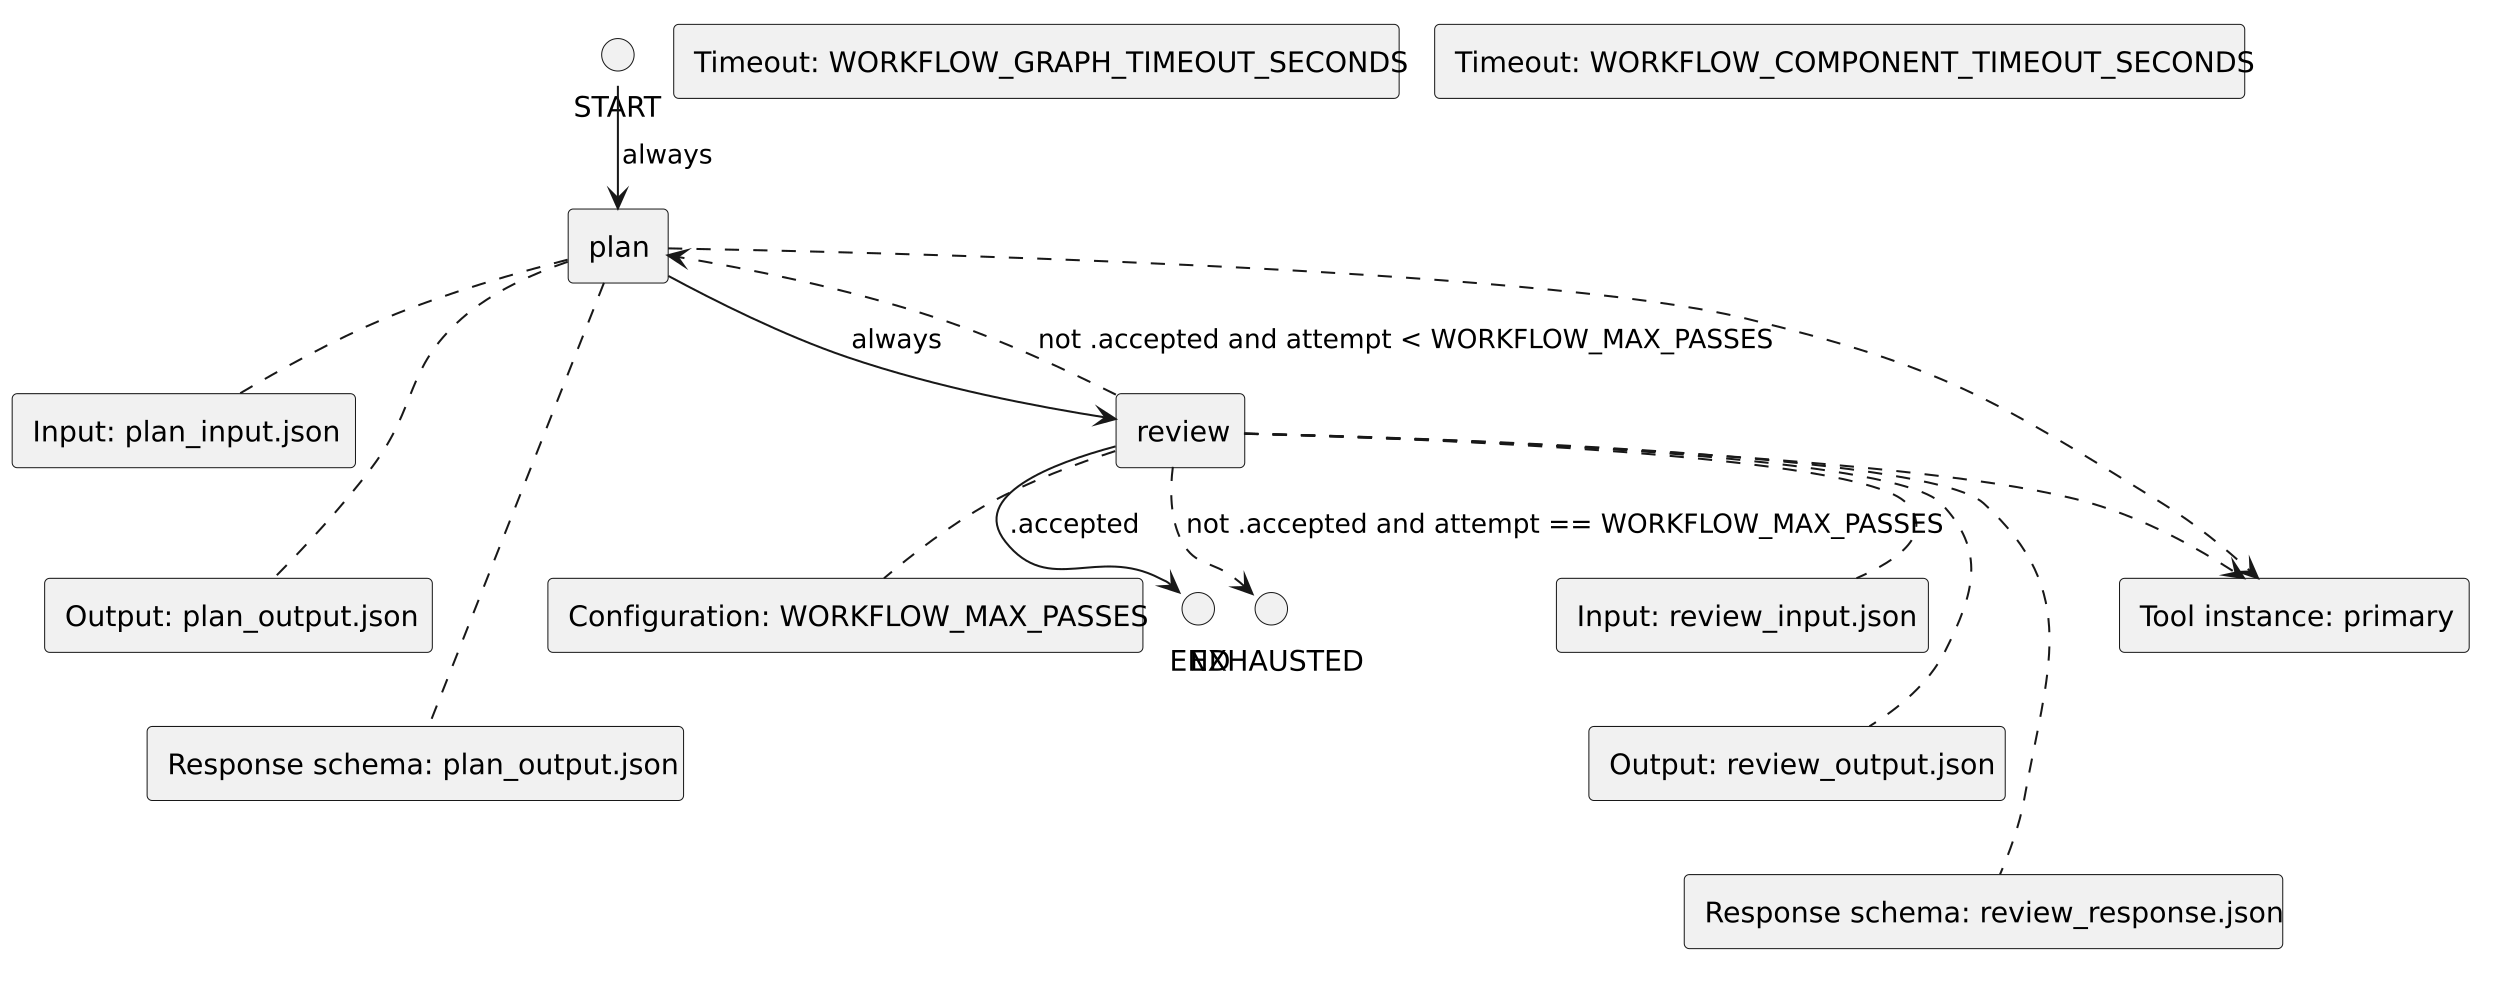
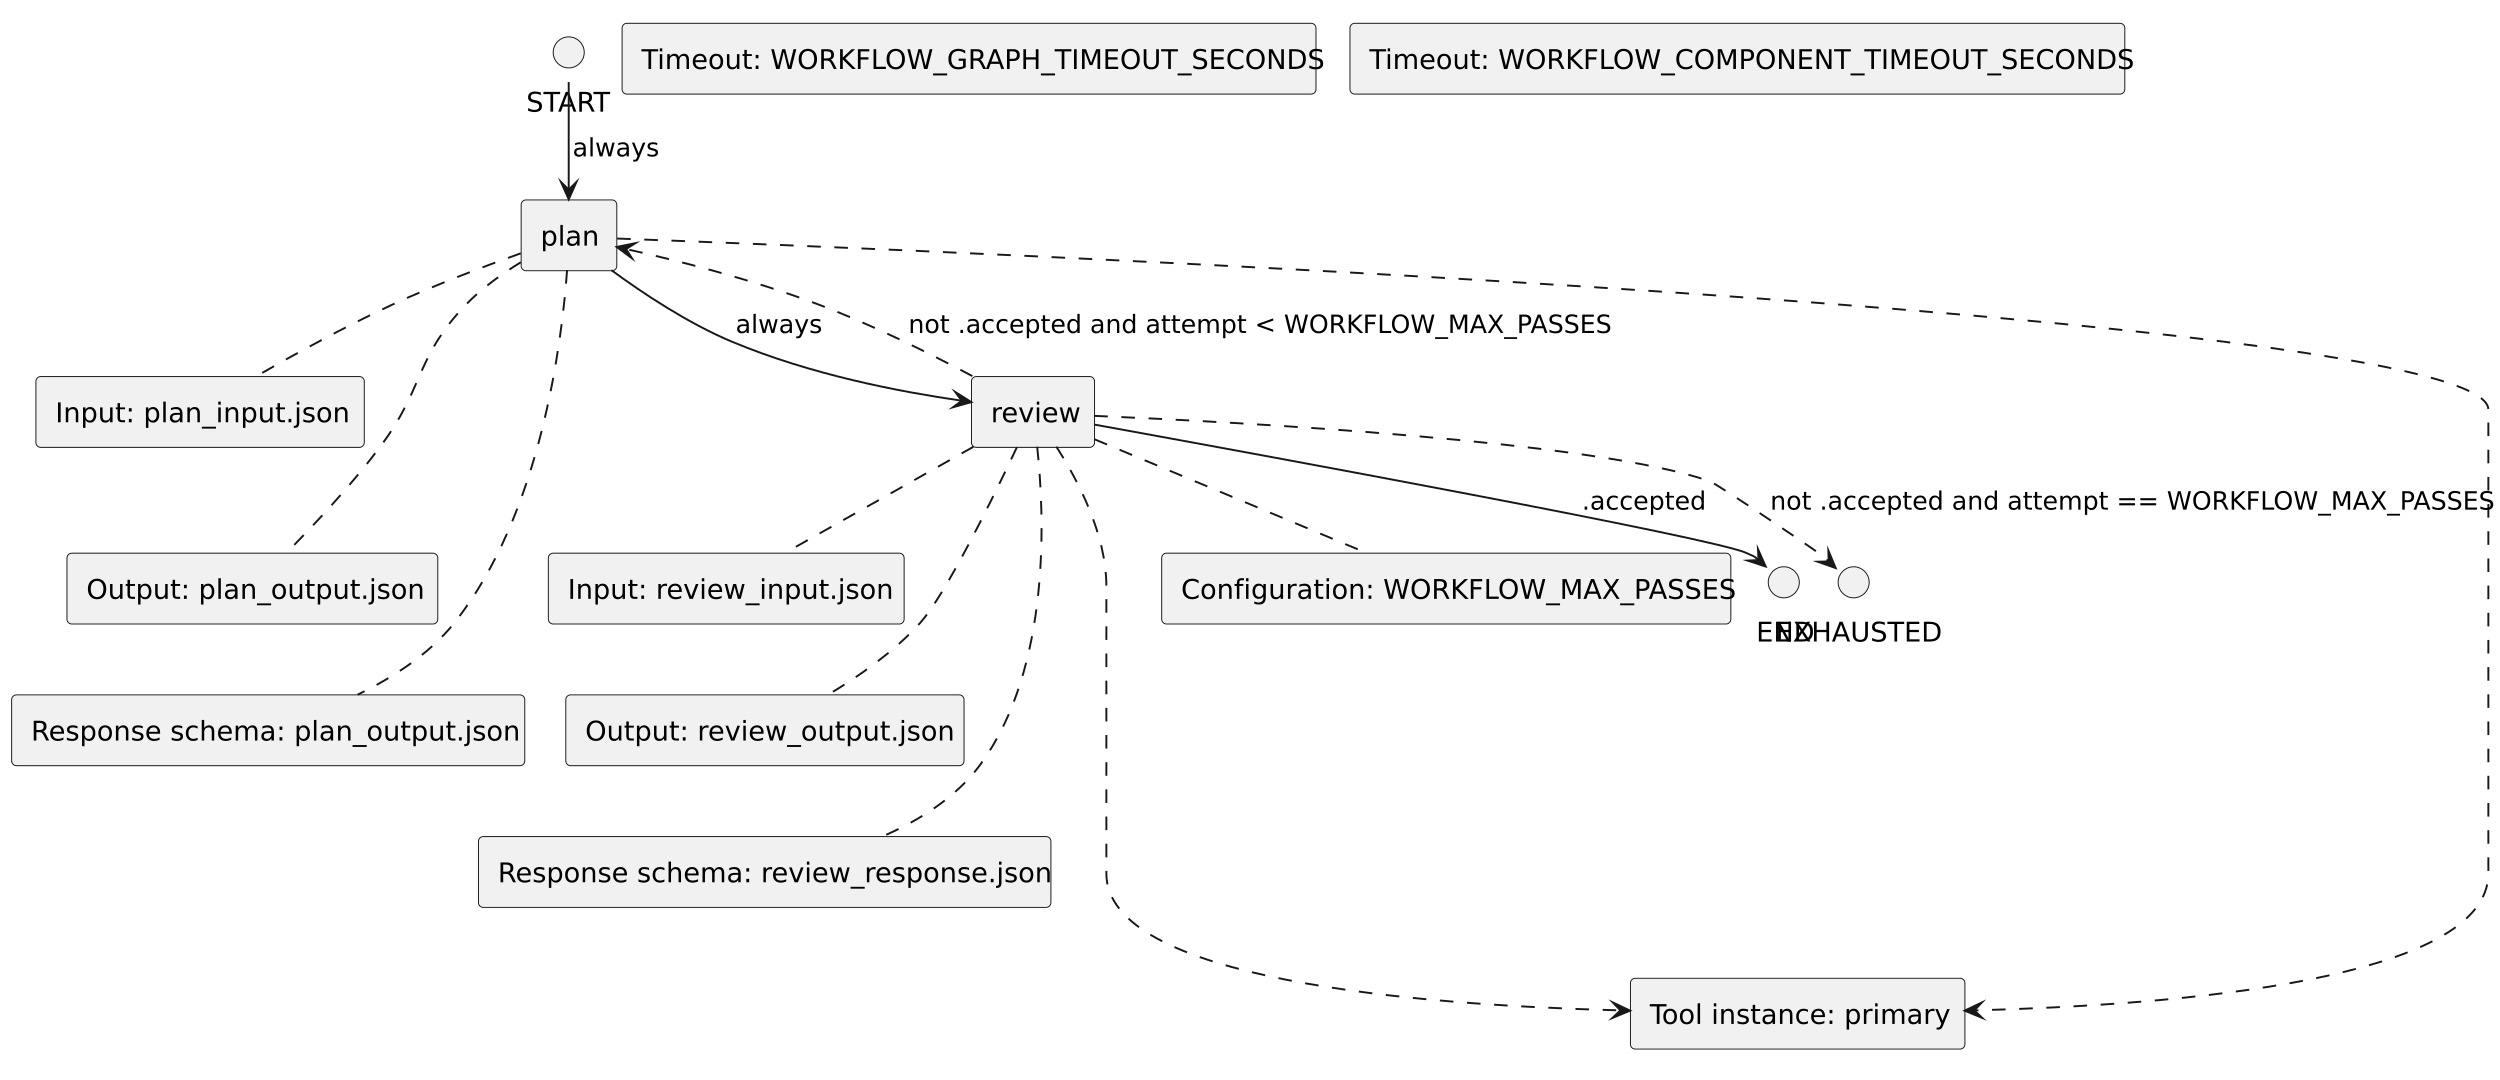
- <svg xmlns="http://www.w3.org/2000/svg" xmlns:xlink="http://www.w3.org/1999/xlink" version="1.1" data-diagram-type="DESCRIPTION" style="width:1232px;height:483px;background:#FFFFFF;" width="1232px" height="483px" viewBox="0 0 1232 483" zoomAndPan="magnify" preserveAspectRatio="none" contentStyleType="text/css">
+ <svg xmlns="http://www.w3.org/2000/svg" xmlns:xlink="http://www.w3.org/1999/xlink" version="1.1" data-diagram-type="DESCRIPTION" style="width:1288px;height:556px;background:#FFFFFF;" width="1288px" height="556px" viewBox="0 0 1288 556" zoomAndPan="magnify" preserveAspectRatio="none" contentStyleType="text/css">
  <defs />
  <g font-family="DejaVu Sans, Liberation Sans, Arial, sans-serif" lengthAdjust="spacing">
    <g class="entity" data-qualified-name="n0" id="ent0001" data-source-line="5">
      <a target="_top" href="//github.com/gorban/api-agent/blob/_____switch_branch_____/demo/simple/workflows/components/draft.md.html#node-plan" xlink:href="//github.com/gorban/api-agent/blob/_____switch_branch_____/demo/simple/workflows/components/draft.md.html#node-plan" xlink:type="simple" xlink:actuate="onRequest" xlink:show="new" title="//github.com/gorban/api-agent/blob/_____switch_branch_____/demo/simple/workflows/components/draft.md.html#node-plan" xlink:title="//github.com/gorban/api-agent/blob/_____switch_branch_____/demo/simple/workflows/components/draft.md.html#node-plan">
-         <rect x="280" y="103" width="49.278" height="36.488" fill="#F1F1F1" style="stroke:#181818;stroke-width:0.5;" rx="2.5" ry="2.5" />
-         <text x="290" y="126.535" fill="#000" font-size="14" textLength="29.278">plan</text>
+         <rect x="268.5" y="103" width="49.278" height="36.488" fill="#F1F1F1" style="stroke:#181818;stroke-width:0.5;" rx="2.5" ry="2.5" />
+         <text x="278.5" y="126.535" fill="#000" font-size="14" textLength="29.278">plan</text>
      </a>
    </g>
    <g class="entity" data-qualified-name="ref0" id="ent0002" data-source-line="6">
      <a target="_top" href="//github.com/gorban/api-agent/blob/_____switch_branch_____/demo/simple/schemas/plan_input.json" xlink:href="//github.com/gorban/api-agent/blob/_____switch_branch_____/demo/simple/schemas/plan_input.json" xlink:type="simple" xlink:actuate="onRequest" xlink:show="new" title="//github.com/gorban/api-agent/blob/_____switch_branch_____/demo/simple/schemas/plan_input.json" xlink:title="//github.com/gorban/api-agent/blob/_____switch_branch_____/demo/simple/schemas/plan_input.json">
-         <rect x="6" y="194" width="169.181" height="36.488" fill="#F1F1F1" style="stroke:#181818;stroke-width:0.5;" rx="2.5" ry="2.5" />
-         <text x="16" y="217.535" fill="#000" font-size="14" textLength="149.181">Input: plan_input.json</text>
+         <rect x="18.5" y="194" width="169.181" height="36.488" fill="#F1F1F1" style="stroke:#181818;stroke-width:0.5;" rx="2.5" ry="2.5" />
+         <text x="28.5" y="217.535" fill="#000" font-size="14" textLength="149.181">Input: plan_input.json</text>
      </a>
    </g>
    <g class="entity" data-qualified-name="ref1" id="ent0004" data-source-line="8">
      <a target="_top" href="//github.com/gorban/api-agent/blob/_____switch_branch_____/demo/simple/schemas/plan_output.json" xlink:href="//github.com/gorban/api-agent/blob/_____switch_branch_____/demo/simple/schemas/plan_output.json" xlink:type="simple" xlink:actuate="onRequest" xlink:show="new" title="//github.com/gorban/api-agent/blob/_____switch_branch_____/demo/simple/schemas/plan_output.json" xlink:title="//github.com/gorban/api-agent/blob/_____switch_branch_____/demo/simple/schemas/plan_output.json">
-         <rect x="22" y="285" width="191.049" height="36.488" fill="#F1F1F1" style="stroke:#181818;stroke-width:0.5;" rx="2.5" ry="2.5" />
-         <text x="32" y="308.535" fill="#000" font-size="14" textLength="171.049">Output: plan_output.json</text>
+         <rect x="34.5" y="285" width="191.049" height="36.488" fill="#F1F1F1" style="stroke:#181818;stroke-width:0.5;" rx="2.5" ry="2.5" />
+         <text x="44.5" y="308.535" fill="#000" font-size="14" textLength="171.049">Output: plan_output.json</text>
      </a>
    </g>
    <g class="entity" data-qualified-name="ref2" id="ent0007" data-source-line="11">
      <a target="_top" href="//github.com/gorban/api-agent/blob/_____switch_branch_____/demo/simple/schemas/plan_output.json" xlink:href="//github.com/gorban/api-agent/blob/_____switch_branch_____/demo/simple/schemas/plan_output.json" xlink:type="simple" xlink:actuate="onRequest" xlink:show="new" title="//github.com/gorban/api-agent/blob/_____switch_branch_____/demo/simple/schemas/plan_output.json" xlink:title="//github.com/gorban/api-agent/blob/_____switch_branch_____/demo/simple/schemas/plan_output.json">
-         <rect x="72.5" y="358" width="264.364" height="36.488" fill="#F1F1F1" style="stroke:#181818;stroke-width:0.5;" rx="2.5" ry="2.5" />
-         <text x="82.5" y="381.535" fill="#000" font-size="14" textLength="244.364">Response schema: plan_output.json</text>
+         <rect x="6" y="358" width="264.364" height="36.488" fill="#F1F1F1" style="stroke:#181818;stroke-width:0.5;" rx="2.5" ry="2.5" />
+         <text x="16" y="381.535" fill="#000" font-size="14" textLength="244.364">Response schema: plan_output.json</text>
      </a>
    </g>
    <g class="entity" data-qualified-name="n1" id="ent0010" data-source-line="14">
      <a target="_top" href="//github.com/gorban/api-agent/blob/_____switch_branch_____/demo/simple/workflows/components/draft.md.html#node-review" xlink:href="//github.com/gorban/api-agent/blob/_____switch_branch_____/demo/simple/workflows/components/draft.md.html#node-review" xlink:type="simple" xlink:actuate="onRequest" xlink:show="new" title="//github.com/gorban/api-agent/blob/_____switch_branch_____/demo/simple/workflows/components/draft.md.html#node-review" xlink:title="//github.com/gorban/api-agent/blob/_____switch_branch_____/demo/simple/workflows/components/draft.md.html#node-review">
-         <rect x="550" y="194" width="63.408" height="36.488" fill="#F1F1F1" style="stroke:#181818;stroke-width:0.5;" rx="2.5" ry="2.5" />
-         <text x="560" y="217.535" fill="#000" font-size="14" textLength="43.408">review</text>
+         <rect x="500.5" y="194" width="63.408" height="36.488" fill="#F1F1F1" style="stroke:#181818;stroke-width:0.5;" rx="2.5" ry="2.5" />
+         <text x="510.5" y="217.535" fill="#000" font-size="14" textLength="43.408">review</text>
      </a>
    </g>
    <g class="entity" data-qualified-name="ref3" id="ent0011" data-source-line="15">
      <a target="_top" href="//github.com/gorban/api-agent/blob/_____switch_branch_____/demo/simple/schemas/review_input.json" xlink:href="//github.com/gorban/api-agent/blob/_____switch_branch_____/demo/simple/schemas/review_input.json" xlink:type="simple" xlink:actuate="onRequest" xlink:show="new" title="//github.com/gorban/api-agent/blob/_____switch_branch_____/demo/simple/schemas/review_input.json" xlink:title="//github.com/gorban/api-agent/blob/_____switch_branch_____/demo/simple/schemas/review_input.json">
-         <rect x="767" y="285" width="183.311" height="36.488" fill="#F1F1F1" style="stroke:#181818;stroke-width:0.5;" rx="2.5" ry="2.5" />
-         <text x="777" y="308.535" fill="#000" font-size="14" textLength="163.311">Input: review_input.json</text>
+         <rect x="282.5" y="285" width="183.311" height="36.488" fill="#F1F1F1" style="stroke:#181818;stroke-width:0.5;" rx="2.5" ry="2.5" />
+         <text x="292.5" y="308.535" fill="#000" font-size="14" textLength="163.311">Input: review_input.json</text>
      </a>
    </g>
    <g class="entity" data-qualified-name="ref4" id="ent0013" data-source-line="17">
      <a target="_top" href="//github.com/gorban/api-agent/blob/_____switch_branch_____/demo/simple/schemas/review_output.json" xlink:href="//github.com/gorban/api-agent/blob/_____switch_branch_____/demo/simple/schemas/review_output.json" xlink:type="simple" xlink:actuate="onRequest" xlink:show="new" title="//github.com/gorban/api-agent/blob/_____switch_branch_____/demo/simple/schemas/review_output.json" xlink:title="//github.com/gorban/api-agent/blob/_____switch_branch_____/demo/simple/schemas/review_output.json">
-         <rect x="783" y="358" width="205.179" height="36.488" fill="#F1F1F1" style="stroke:#181818;stroke-width:0.5;" rx="2.5" ry="2.5" />
-         <text x="793" y="381.535" fill="#000" font-size="14" textLength="185.179">Output: review_output.json</text>
+         <rect x="291.5" y="358" width="205.179" height="36.488" fill="#F1F1F1" style="stroke:#181818;stroke-width:0.5;" rx="2.5" ry="2.5" />
+         <text x="301.5" y="381.535" fill="#000" font-size="14" textLength="185.179">Output: review_output.json</text>
      </a>
    </g>
    <g class="entity" data-qualified-name="ref5" id="ent0016" data-source-line="20">
      <a target="_top" href="//github.com/gorban/api-agent/blob/_____switch_branch_____/demo/simple/schemas/review_response.json" xlink:href="//github.com/gorban/api-agent/blob/_____switch_branch_____/demo/simple/schemas/review_response.json" xlink:type="simple" xlink:actuate="onRequest" xlink:show="new" title="//github.com/gorban/api-agent/blob/_____switch_branch_____/demo/simple/schemas/review_response.json" xlink:title="//github.com/gorban/api-agent/blob/_____switch_branch_____/demo/simple/schemas/review_response.json">
-         <rect x="830" y="431" width="294.935" height="36.488" fill="#F1F1F1" style="stroke:#181818;stroke-width:0.5;" rx="2.5" ry="2.5" />
-         <text x="840" y="454.535" fill="#000" font-size="14" textLength="274.935">Response schema: review_response.json</text>
+         <rect x="246.5" y="431" width="294.935" height="36.488" fill="#F1F1F1" style="stroke:#181818;stroke-width:0.5;" rx="2.5" ry="2.5" />
+         <text x="256.5" y="454.535" fill="#000" font-size="14" textLength="274.935">Response schema: review_response.json</text>
      </a>
    </g>
    <g class="entity" data-qualified-name="toolbinding1" id="ent0019" data-source-line="23">
      <a target="_top" href="//github.com/gorban/api-agent/blob/_____switch_branch_____/demo/simple/workflows/components/draft.md.html#workflow-tool-node-plan-primary" xlink:href="//github.com/gorban/api-agent/blob/_____switch_branch_____/demo/simple/workflows/components/draft.md.html#workflow-tool-node-plan-primary" xlink:type="simple" xlink:actuate="onRequest" xlink:show="new" title="//github.com/gorban/api-agent/blob/_____switch_branch_____/demo/simple/workflows/components/draft.md.html#workflow-tool-node-plan-primary" xlink:title="//github.com/gorban/api-agent/blob/_____switch_branch_____/demo/simple/workflows/components/draft.md.html#workflow-tool-node-plan-primary">
-         <rect x="1044.5" y="285" width="172.318" height="36.488" fill="#F1F1F1" style="stroke:#181818;stroke-width:0.5;" rx="2.5" ry="2.5" />
-         <text x="1054.5" y="308.535" fill="#000" font-size="14" textLength="152.318">Tool instance: primary</text>
+         <rect x="840" y="504" width="172.318" height="36.488" fill="#F1F1F1" style="stroke:#181818;stroke-width:0.5;" rx="2.5" ry="2.5" />
+         <text x="850" y="527.535" fill="#000" font-size="14" textLength="152.318">Tool instance: primary</text>
      </a>
    </g>
    <g class="entity" data-qualified-name="timeout6" id="ent0022" data-source-line="26">
      <a target="_top" href="//github.com/gorban/api-agent/blob/_____switch_branch_____/demo/simple/cfg/config.toml" xlink:href="//github.com/gorban/api-agent/blob/_____switch_branch_____/demo/simple/cfg/config.toml" xlink:type="simple" xlink:actuate="onRequest" xlink:show="new" title="//github.com/gorban/api-agent/blob/_____switch_branch_____/demo/simple/cfg/config.toml" xlink:title="//github.com/gorban/api-agent/blob/_____switch_branch_____/demo/simple/cfg/config.toml">
-         <rect x="332" y="12" width="357.497" height="36.488" fill="#F1F1F1" style="stroke:#181818;stroke-width:0.5;" rx="2.5" ry="2.5" />
-         <text x="342" y="35.535" fill="#000" font-size="14" textLength="337.497">Timeout: WORKFLOW_GRAPH_TIMEOUT_SECONDS</text>
+         <rect x="320.5" y="12" width="357.497" height="36.488" fill="#F1F1F1" style="stroke:#181818;stroke-width:0.5;" rx="2.5" ry="2.5" />
+         <text x="330.5" y="35.535" fill="#000" font-size="14" textLength="337.497">Timeout: WORKFLOW_GRAPH_TIMEOUT_SECONDS</text>
      </a>
    </g>
    <g class="entity" data-qualified-name="timeout7" id="ent0023" data-source-line="27">
      <a target="_top" href="//github.com/gorban/api-agent/blob/_____switch_branch_____/demo/simple/cfg/config.toml" xlink:href="//github.com/gorban/api-agent/blob/_____switch_branch_____/demo/simple/cfg/config.toml" xlink:type="simple" xlink:actuate="onRequest" xlink:show="new" title="//github.com/gorban/api-agent/blob/_____switch_branch_____/demo/simple/cfg/config.toml" xlink:title="//github.com/gorban/api-agent/blob/_____switch_branch_____/demo/simple/cfg/config.toml">
-         <rect x="707" y="12" width="399.203" height="36.488" fill="#F1F1F1" style="stroke:#181818;stroke-width:0.5;" rx="2.5" ry="2.5" />
-         <text x="717" y="35.535" fill="#000" font-size="14" textLength="379.203">Timeout: WORKFLOW_COMPONENT_TIMEOUT_SECONDS</text>
+         <rect x="695.5" y="12" width="399.203" height="36.488" fill="#F1F1F1" style="stroke:#181818;stroke-width:0.5;" rx="2.5" ry="2.5" />
+         <text x="705.5" y="35.535" fill="#000" font-size="14" textLength="379.203">Timeout: WORKFLOW_COMPONENT_TIMEOUT_SECONDS</text>
      </a>
    </g>
    <g class="entity" data-qualified-name="passlimit8" id="ent0024" data-source-line="28">
      <a target="_top" href="//github.com/gorban/api-agent/blob/_____switch_branch_____/demo/simple/cfg/config.toml" xlink:href="//github.com/gorban/api-agent/blob/_____switch_branch_____/demo/simple/cfg/config.toml" xlink:type="simple" xlink:actuate="onRequest" xlink:show="new" title="//github.com/gorban/api-agent/blob/_____switch_branch_____/demo/simple/cfg/config.toml" xlink:title="//github.com/gorban/api-agent/blob/_____switch_branch_____/demo/simple/cfg/config.toml">
-         <rect x="270" y="285" width="293.232" height="36.488" fill="#F1F1F1" style="stroke:#181818;stroke-width:0.5;" rx="2.5" ry="2.5" />
-         <text x="280" y="308.535" fill="#000" font-size="14" textLength="273.232">Configuration: WORKFLOW_MAX_PASSES</text>
+         <rect x="598.5" y="285" width="293.232" height="36.488" fill="#F1F1F1" style="stroke:#181818;stroke-width:0.5;" rx="2.5" ry="2.5" />
+         <text x="608.5" y="308.535" fill="#000" font-size="14" textLength="273.232">Configuration: WORKFLOW_MAX_PASSES</text>
      </a>
    </g>
    <g class="entity" data-qualified-name="start" id="ent0026" data-source-line="30">
-       <ellipse cx="304.5" cy="27" rx="8" ry="8" fill="#F1F1F1" style="stroke:#181818;stroke-width:0.5;" />
-       <text x="282.622" y="57.535" fill="#000" font-size="14" textLength="43.757">START</text>
+       <ellipse cx="293" cy="27" rx="8" ry="8" fill="#F1F1F1" style="stroke:#181818;stroke-width:0.5;" />
+       <text x="271.122" y="57.535" fill="#000" font-size="14" textLength="43.757">START</text>
    </g>
    <g class="entity" data-qualified-name="end" id="ent0029" data-source-line="33">
-       <ellipse cx="590.5" cy="300" rx="8" ry="8" fill="#F1F1F1" style="stroke:#181818;stroke-width:0.5;" />
-       <text x="576.292" y="330.535" fill="#000" font-size="14" textLength="28.417">END</text>
+       <ellipse cx="919" cy="300" rx="8" ry="8" fill="#F1F1F1" style="stroke:#181818;stroke-width:0.5;" />
+       <text x="904.792" y="330.535" fill="#000" font-size="14" textLength="28.417">END</text>
    </g>
    <g class="entity" data-qualified-name="exhausted" id="ent0032" data-source-line="36">
-       <ellipse cx="626.5" cy="300" rx="8" ry="8" fill="#F1F1F1" style="stroke:#181818;stroke-width:0.5;" />
-       <text x="586.267" y="330.535" fill="#000" font-size="14" textLength="80.466">EXHAUSTED</text>
+       <ellipse cx="955" cy="300" rx="8" ry="8" fill="#F1F1F1" style="stroke:#181818;stroke-width:0.5;" />
+       <text x="914.767" y="330.535" fill="#000" font-size="14" textLength="80.466">EXHAUSTED</text>
    </g>
    <g class="link" data-entity-1="ent0001" data-entity-2="ent0002" id="lnk3" data-link-type="association">
-       <path d="M279.761,127.965 C256.12,134.028 219.712,144.319 189.5,157 C164.588,167.456 137.766,182.331 118.332,193.822" style="stroke:#181818;stroke-width:1;stroke-dasharray:7,7;" fill="none" />
+       <path d="M268.303,130.498 C249.789,137.108 223.969,146.838 202,157 C177.834,168.179 151.404,182.72 131.936,193.897" style="stroke:#181818;stroke-width:1;stroke-dasharray:7,7;" fill="none" />
    </g>
    <g class="link" data-entity-1="ent0001" data-entity-2="ent0004" id="lnk5" data-link-type="association">
-       <path d="M279.793,128.985 C263.52,134.539 242.525,143.622 227.5,157 C199.208,182.192 206.19,199.664 183.5,230 C168.57,249.961 149.024,270.739 135.086,284.813" style="stroke:#181818;stroke-width:1;stroke-dasharray:7,7;" fill="none" />
+       <path d="M268.339,135.116 C258.768,140.976 248.169,148.487 240,157 C213.771,184.333 218.69,199.664 196,230 C181.07,249.961 161.524,270.739 147.586,284.813" style="stroke:#181818;stroke-width:1;stroke-dasharray:7,7;" fill="none" />
    </g>
    <g class="link" data-entity-1="ent0001" data-entity-2="ent0007" id="lnk8" data-link-type="association">
-       <path d="M297.627,139.39 C279.314,185.72 229.505,311.737 211.289,357.823" style="stroke:#181818;stroke-width:1;stroke-dasharray:7,7;" fill="none" />
+       <path d="M292.158,139.145 C289.51,176.235 278.605,265.081 234,321 C221.122,337.145 202.023,349.279 184.245,357.912" style="stroke:#181818;stroke-width:1;stroke-dasharray:7,7;" fill="none" />
    </g>
    <g class="link" data-entity-1="ent0010" data-entity-2="ent0011" id="lnk12" data-link-type="association">
-       <path d="M613.138,213.717 C696.586,215.933 917.762,224.033 939.5,248 C953.012,262.897 936.459,275.613 914.874,284.956" style="stroke:#181818;stroke-width:1;stroke-dasharray:7,7;" fill="none" />
+       <path d="M501.536,230.16 C473.558,245.92 432.319,269.149 404.37,284.893" style="stroke:#181818;stroke-width:1;stroke-dasharray:7,7;" fill="none" />
    </g>
    <g class="link" data-entity-1="ent0010" data-entity-2="ent0013" id="lnk14" data-link-type="association">
-       <path d="M613,213.63 C698.983,215.667 932.875,223.434 956.5,248 C978.998,271.394 973.111,292.018 958.5,321 C950.552,336.766 935.586,349.072 921.264,357.929" style="stroke:#181818;stroke-width:1;stroke-dasharray:7,7;" fill="none" />
+       <path d="M523.933,230.376 C511.348,257.036 487.129,306.474 474,321 C460.629,335.793 442.402,348.502 426.724,357.867" style="stroke:#181818;stroke-width:1;stroke-dasharray:7,7;" fill="none" />
    </g>
    <g class="link" data-entity-1="ent0010" data-entity-2="ent0016" id="lnk17" data-link-type="association">
-       <path d="M613.306,213.633 C702.592,215.71 950.795,223.638 977.5,248 C1025.886,292.141 1009.055,329.532 997.5,394 C995.207,406.793 990.085,420.518 985.599,430.93" style="stroke:#181818;stroke-width:1;stroke-dasharray:7,7;" fill="none" />
+       <path d="M534.346,230.158 C538.115,264.772 541.746,343.923 505,394 C492.639,410.846 473.592,422.693 454.746,430.905" style="stroke:#181818;stroke-width:1;stroke-dasharray:7,7;" fill="none" />
    </g>
    <g class="link" data-entity-1="ent0001" data-entity-2="ent0019" id="lnk20" data-link-type="dependency">
-       <polygon points="1112.765,284.963,1108.815,275.941,1109.072,281.592,1103.421,281.849,1112.765,284.963" fill="#181818" style="stroke:#181818;stroke-width:1;stroke-linejoin:miter;stroke-miterlimit:10;" />
-       <path d="M329.218,122.397 C423.108,124.082 757.519,131.764 860.5,157 C957.32,180.726 980.804,195.43 1065.5,248 C1082.702,258.677 1096.553,270.164 1109.072,281.592" style="stroke:#181818;stroke-width:1;stroke-dasharray:7,7;" fill="none" />
+       <polygon points="1012.178,520.69,1021.279,524.452,1017.176,520.558,1021.07,516.455,1012.178,520.69" fill="#181818" style="stroke:#181818;stroke-width:1;stroke-linejoin:miter;stroke-miterlimit:10;" />
+       <path d="M317.942,122.9 C471.495,128.601 1282,161.059 1282,211 C1282,211 1282,211 1282,450 C1282,504.83 1122.535,517.794 1017.176,520.558" style="stroke:#181818;stroke-width:1;stroke-dasharray:7,7;" fill="none" />
    </g>
    <g class="link" data-entity-1="ent0010" data-entity-2="ent0019" id="lnk21" data-link-type="dependency">
-       <polygon points="1105.881,284.907,1100.484,276.668,1101.679,282.197,1096.149,283.392,1105.881,284.907" fill="#181818" style="stroke:#181818;stroke-width:1;stroke-linejoin:miter;stroke-miterlimit:10;" />
-       <path d="M613.101,213.763 C701.856,216.174 952.03,224.885 1030.5,248 C1057.944,256.084 1082.178,269.625 1101.679,282.197" style="stroke:#181818;stroke-width:1;stroke-dasharray:7,7;" fill="none" />
+       <polygon points="839.822,520.69,830.93,516.455,834.824,520.558,830.721,524.452,839.822,520.69" fill="#181818" style="stroke:#181818;stroke-width:1;stroke-linejoin:miter;stroke-miterlimit:10;" />
+       <path d="M544.233,230.144 C555.341,247.424 570,275.287 570,302 C570,302 570,302 570,450 C570,504.83 729.465,517.794 834.824,520.558" style="stroke:#181818;stroke-width:1;stroke-dasharray:7,7;" fill="none" />
    </g>
    <g class="link" data-entity-1="ent0010" data-entity-2="ent0024" id="lnk25" data-link-type="association">
-       <path d="M549.58,222.295 C530.893,228.362 507.178,237.165 487.5,248 C468.643,258.383 449.332,273.411 435.619,284.978" style="stroke:#181818;stroke-width:1;stroke-dasharray:7,7;" fill="none" />
+       <path d="M563.888,226.324 C601.258,241.939 663.257,267.845 704.126,284.921" style="stroke:#181818;stroke-width:1;stroke-dasharray:7,7;" fill="none" />
    </g>
    <g class="link" data-entity-1="ent0026" data-entity-2="ent0001" id="lnk27" data-link-type="dependency">
-       <polygon points="304.5,102.716,308.5,93.716,304.5,97.716,300.5,93.716,304.5,102.716" fill="#181818" style="stroke:#181818;stroke-width:1;stroke-linejoin:miter;stroke-miterlimit:10;" />
-       <path d="M304.5,42.272 C304.5,57.52 304.5,79.863 304.5,97.716" style="stroke:#181818;stroke-width:1;" fill="none" />
-       <text x="306.5" y="80.568" fill="#000" font-size="13" textLength="41.552">always</text>
+       <polygon points="293,102.716,297,93.716,293,97.716,289,93.716,293,102.716" fill="#181818" style="stroke:#181818;stroke-width:1;stroke-linejoin:miter;stroke-miterlimit:10;" />
+       <path d="M293,42.272 C293,57.52 293,79.863 293,97.716" style="stroke:#181818;stroke-width:1;" fill="none" />
+       <text x="295" y="80.568" fill="#000" font-size="13" textLength="41.552">always</text>
    </g>
    <g class="link" data-entity-1="ent0001" data-entity-2="ent0010" id="lnk28" data-link-type="dependency">
-       <polygon points="549.773,206.503,541.504,201.153,544.833,205.726,540.26,209.056,549.773,206.503" fill="#181818" style="stroke:#181818;stroke-width:1;stroke-linejoin:miter;stroke-miterlimit:10;" />
-       <path d="M329.363,135.985 C351.795,148.087 386.007,165.282 417.5,176 C462.287,191.242 511.356,200.459 544.833,205.726" style="stroke:#181818;stroke-width:1;" fill="none" />
-       <text x="419.5" y="171.568" fill="#000" font-size="13" textLength="41.552">always</text>
+       <polygon points="500.432,207.164,492.099,201.915,495.484,206.447,490.952,209.832,500.432,207.164" fill="#181818" style="stroke:#181818;stroke-width:1;stroke-linejoin:miter;stroke-miterlimit:10;" />
+       <path d="M314.974,139.183 C331.261,151.133 354.454,166.555 377,176 C417.839,193.108 463.447,201.805 495.484,206.447" style="stroke:#181818;stroke-width:1;" fill="none" />
+       <text x="379" y="171.568" fill="#000" font-size="13" textLength="41.552">always</text>
    </g>
    <g class="link" data-entity-1="ent0010" data-entity-2="ent0029" id="lnk30" data-link-type="dependency">
-       <polygon points="581.153,291.975,577.158,282.972,577.443,288.622,571.794,288.907,581.153,291.975" fill="#181818" style="stroke:#181818;stroke-width:1;stroke-linejoin:miter;stroke-miterlimit:10;" />
-       <path d="M549.785,219.97 C518.398,228.346 477.456,244.183 495.5,267 C517.032,294.227 540.73,268.933 571.5,285 C574.953,286.803 574.568,286.022 577.443,288.622" style="stroke:#181818;stroke-width:1;" fill="none" />
-       <text x="497.5" y="262.568" fill="#000" font-size="13" textLength="60.322">.accepted</text>
+       <polygon points="909.698,291.886,905.707,282.882,905.99,288.532,900.34,288.815,909.698,291.886" fill="#181818" style="stroke:#181818;stroke-width:1;stroke-linejoin:miter;stroke-miterlimit:10;" />
+       <path d="M563.738,218.736 C650.256,234.436 884.809,277.444 900,285 C903.488,286.735 903.115,285.931 905.99,288.532" style="stroke:#181818;stroke-width:1;" fill="none" />
+       <text x="815" y="262.568" fill="#000" font-size="13" textLength="60.322">.accepted</text>
    </g>
    <g class="link" data-entity-1="ent0010" data-entity-2="ent0001" id="lnk31" data-link-type="dependency">
-       <polygon points="329.016,125.801,337.236,131.227,333.948,126.623,338.551,123.336,329.016,125.801" fill="#181818" style="stroke:#181818;stroke-width:1;stroke-linejoin:miter;stroke-miterlimit:10;" />
-       <path d="M549.903,194.477 C526.331,182.695 493.06,167.195 462.5,157 C416.393,141.618 365.379,131.865 333.948,126.623" style="stroke:#181818;stroke-width:1;stroke-dasharray:7,7;" fill="none" />
-       <text x="511.5" y="171.568" fill="#000" font-size="13" textLength="343.453">not .accepted and attempt &lt; WORKFLOW_MAX_PASSES</text>
+       <polygon points="317.692,127.217,325.599,133.089,322.571,128.311,327.349,125.283,317.692,127.217" fill="#181818" style="stroke:#181818;stroke-width:1;stroke-linejoin:miter;stroke-miterlimit:10;" />
+       <path d="M500.941,193.761 C479.288,182.242 449.47,167.36 422,157 C386.608,143.652 348.867,134.207 322.571,128.311" style="stroke:#181818;stroke-width:1;stroke-dasharray:7,7;" fill="none" />
+       <text x="468" y="171.568" fill="#000" font-size="13" textLength="343.453">not .accepted and attempt &lt; WORKFLOW_MAX_PASSES</text>
    </g>
    <g class="link" data-entity-1="ent0010" data-entity-2="ent0032" id="lnk33" data-link-type="dependency">
-       <polygon points="617.215,292.723,613.433,283.629,613.585,289.284,607.93,289.437,617.215,292.723" fill="#181818" style="stroke:#181818;stroke-width:1;stroke-linejoin:miter;stroke-miterlimit:10;" />
-       <path d="M577.983,230.063 C576.571,241.222 576.477,255.76 582.5,267 C589.138,279.388 597.582,276.15 608.5,285 C611.438,287.382 610.854,286.696 613.585,289.284" style="stroke:#181818;stroke-width:1;stroke-dasharray:7,7;" fill="none" />
-       <text x="584.5" y="262.568" fill="#000" font-size="13" textLength="353.787">not .accepted and attempt == WORKFLOW_MAX_PASSES</text>
+       <polygon points="945.748,292.681,941.968,283.587,942.119,289.242,936.464,289.393,945.748,292.681" fill="#181818" style="stroke:#181818;stroke-width:1;stroke-linejoin:miter;stroke-miterlimit:10;" />
+       <path d="M563.746,214.238 C638.35,217.46 822.914,227.328 881,248 C884.513,249.25 934.078,282.683 937,285 C939.964,287.35 939.388,286.654 942.119,289.242" style="stroke:#181818;stroke-width:1;stroke-dasharray:7,7;" fill="none" />
+       <text x="912" y="262.568" fill="#000" font-size="13" textLength="353.787">not .accepted and attempt == WORKFLOW_MAX_PASSES</text>
    </g>
  </g>
</svg>
